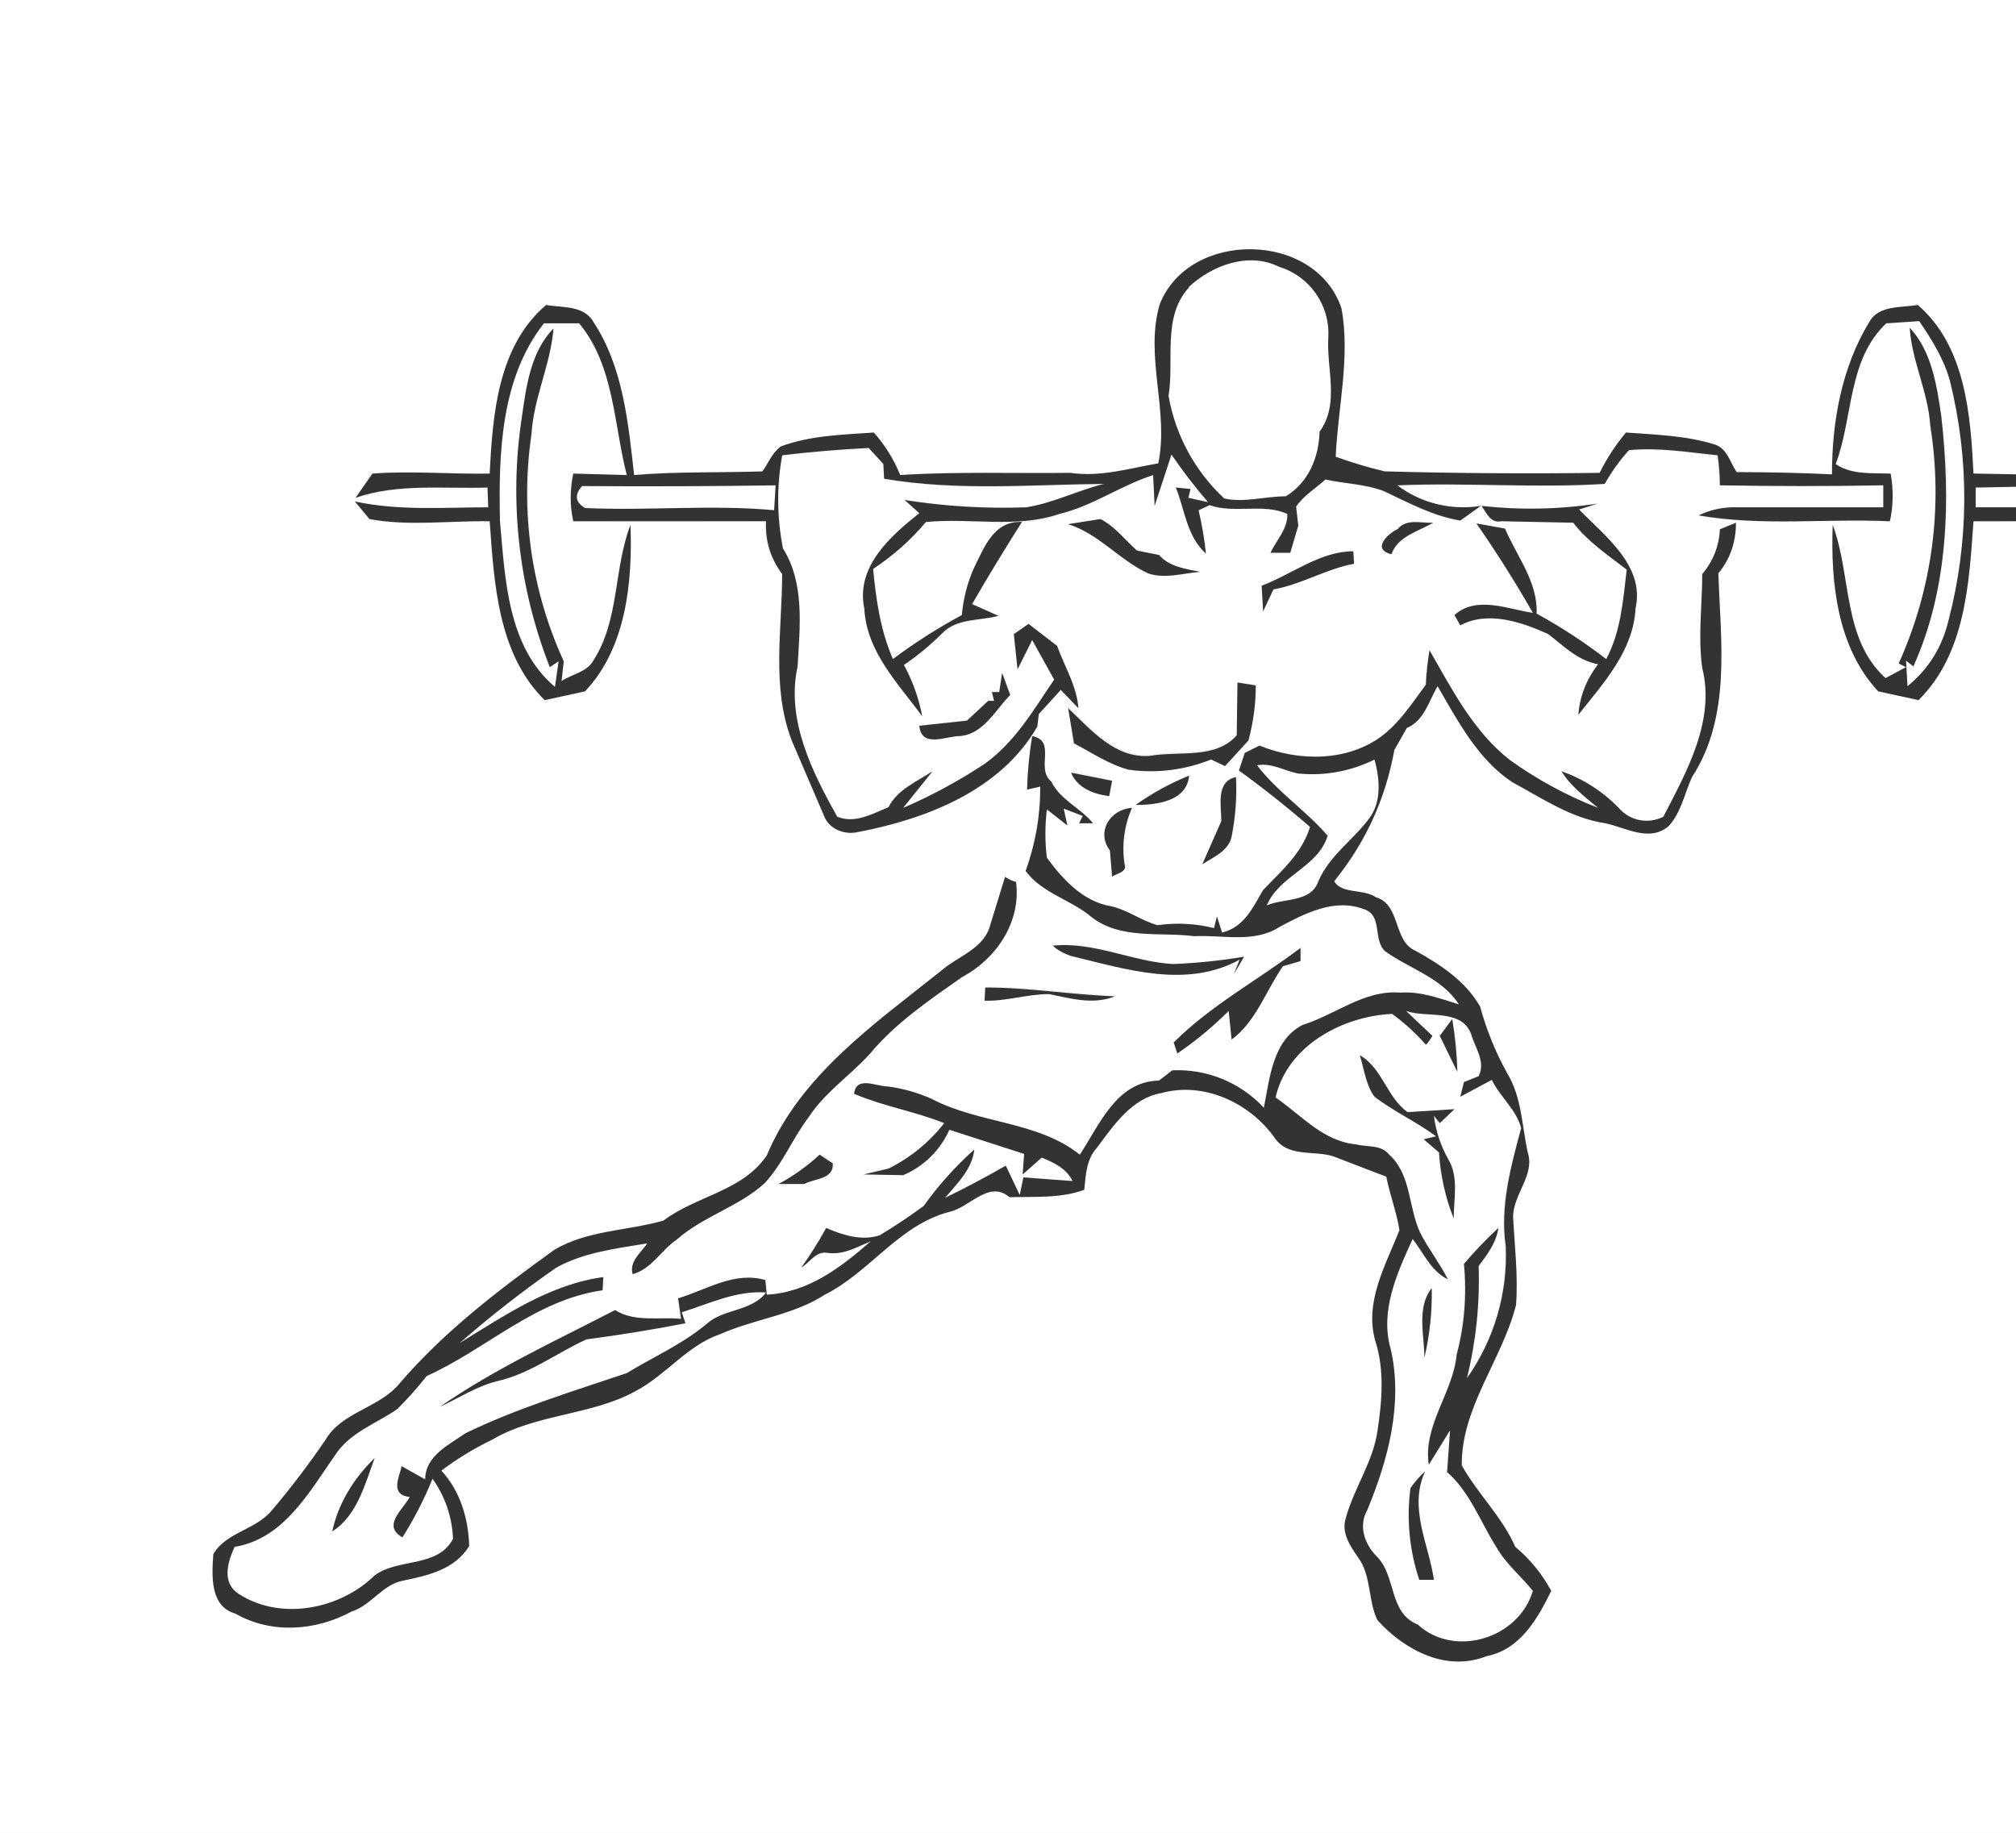
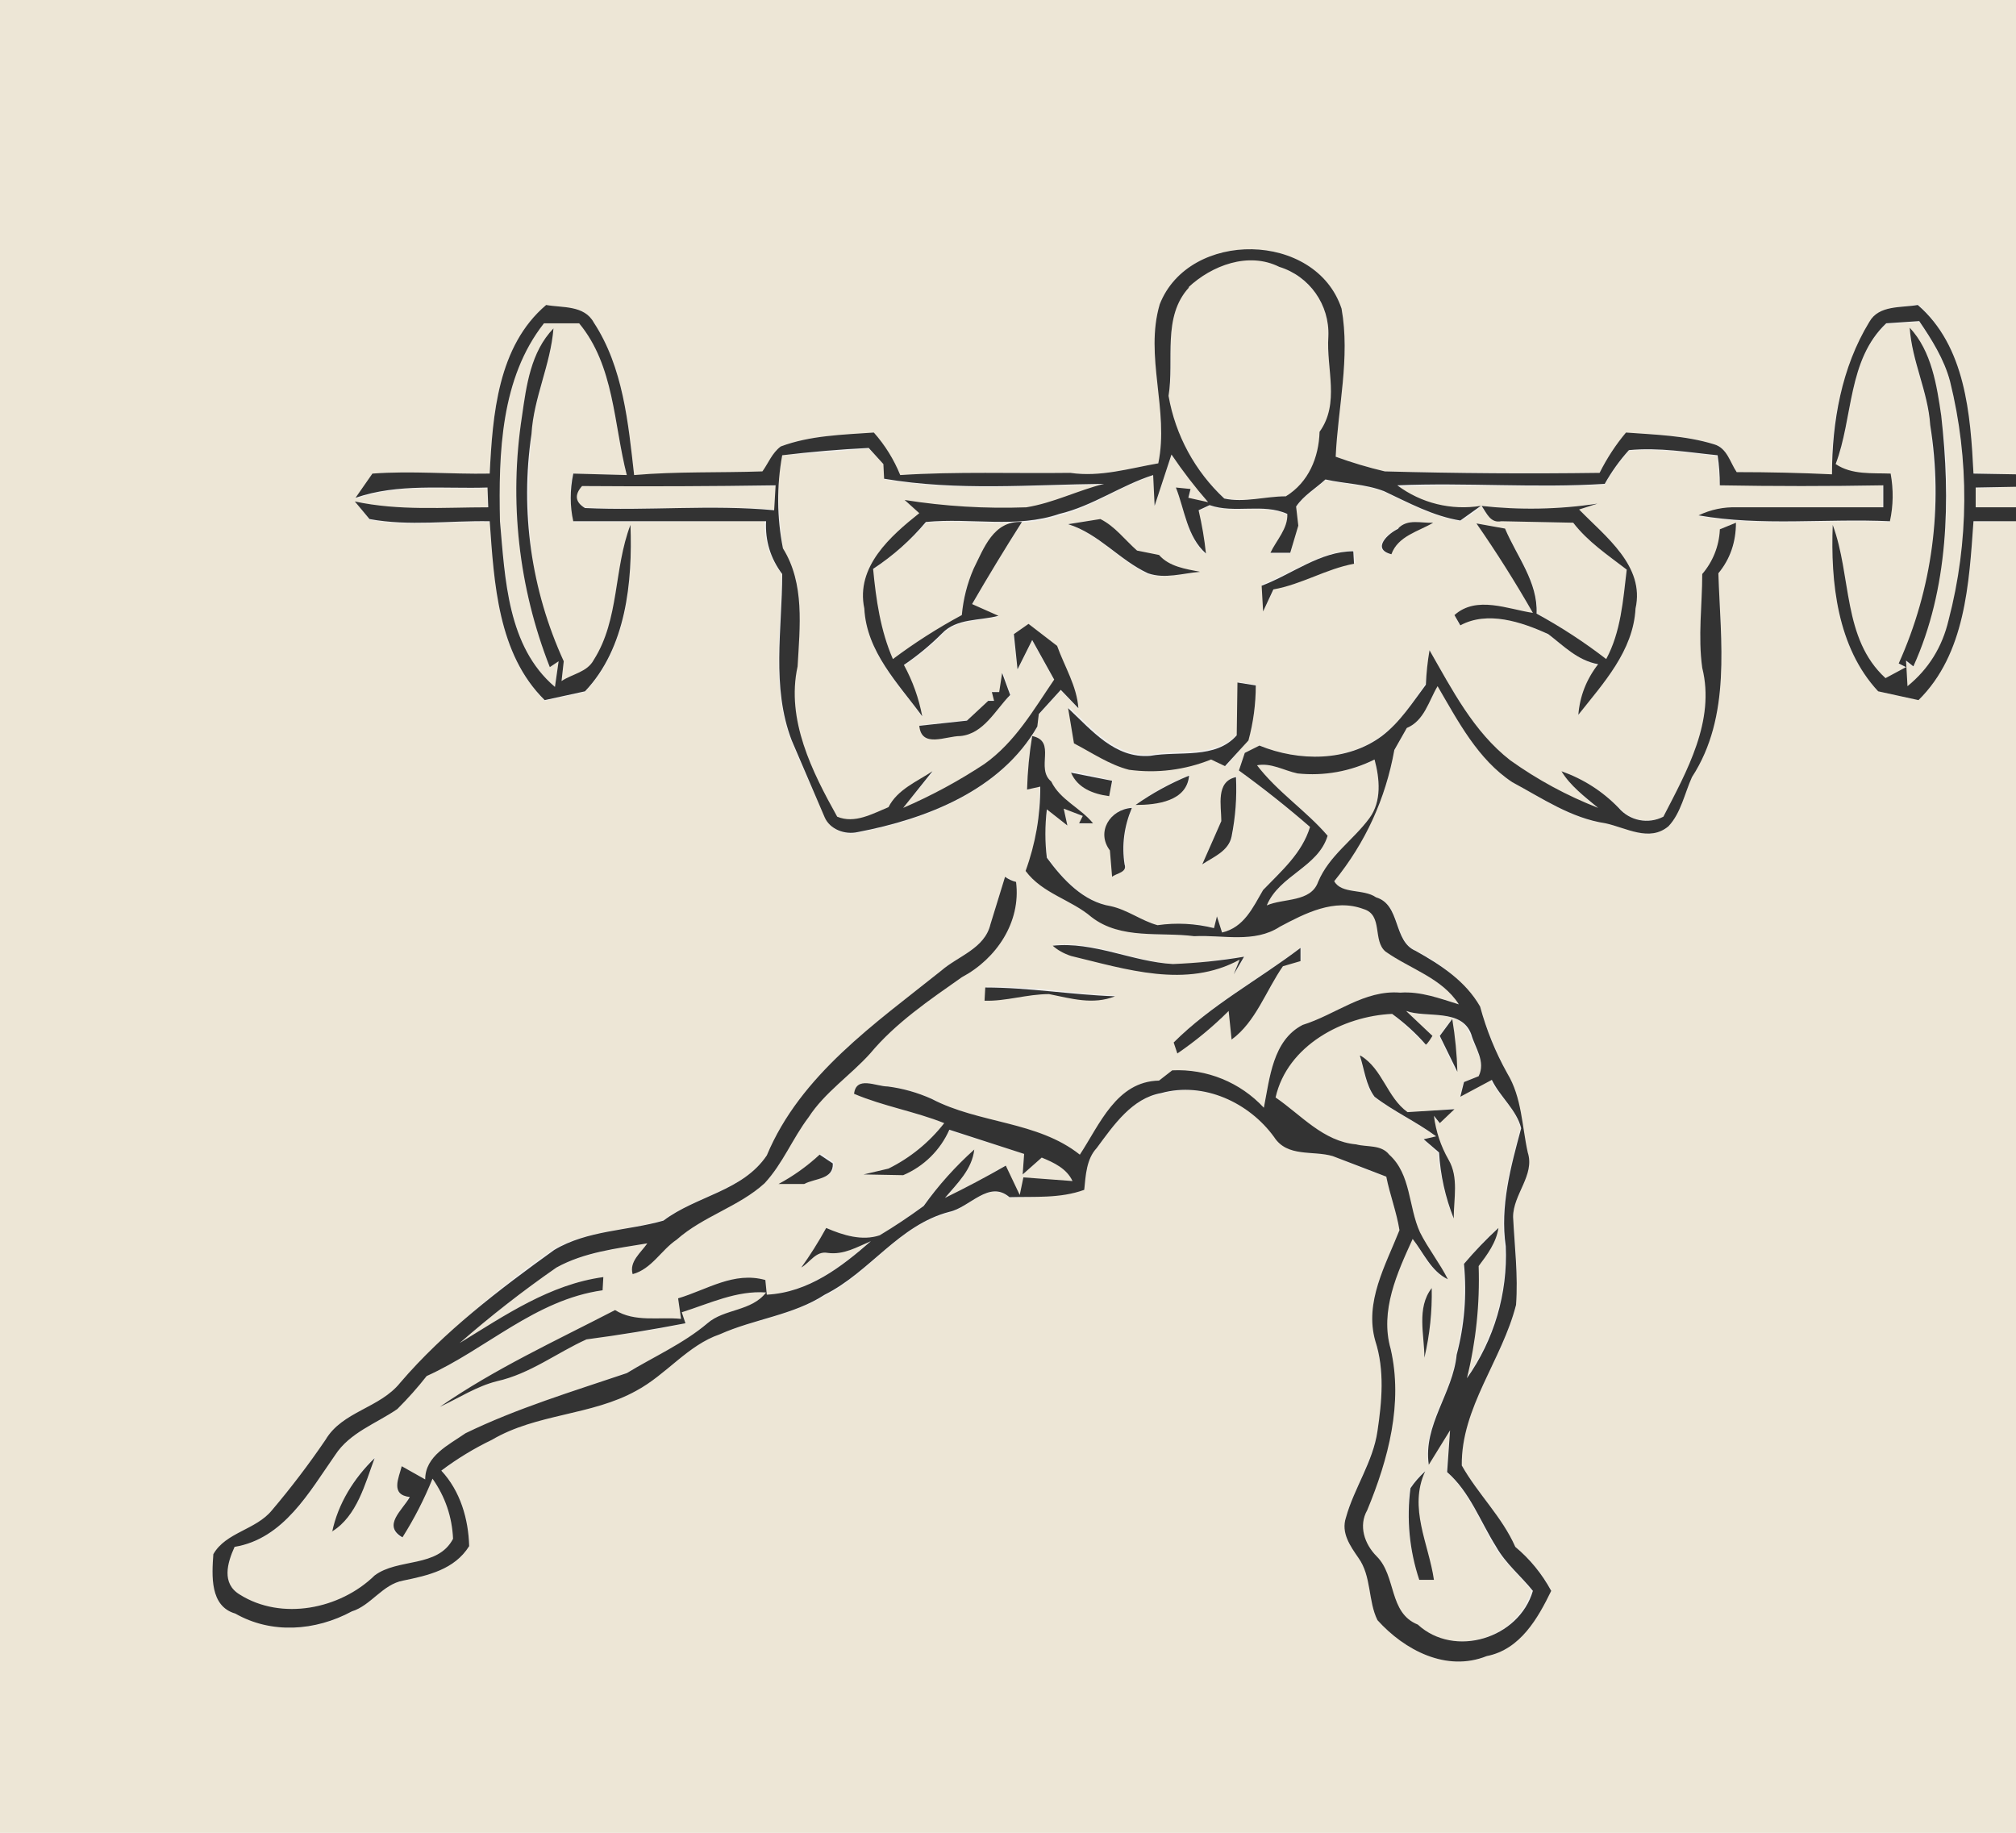
<svg xmlns="http://www.w3.org/2000/svg" width="275pt" height="250pt" viewBox="0 0 275 250">
-   <g fill="#FFF">
+   <g fill="#EDE6D6">
    <path d="M0 0h275v64.7l-5.8-.2c-.4-8-1.1-17.3-7.6-23-2.3.5-5.3.1-6.6 2.5a39 39 0 0 0-5.1 20.8l-13-.4c-1-1.3-1.3-3.3-3-3.8-4-1.2-8-1.3-12.1-1.6a29 29 0 0 0-3.6 5.5q-14.7.1-29.3-.2-3.4-.8-6.7-2c.3-6.7 2-13.5.8-20.2-3.5-10.6-20.8-10.8-24.8-.6-2 7.2 1.3 14.5-.2 21.7-4 .7-7.9 1.9-12 1.3-7.7.1-15.5-.2-23.2.3q-1.3-3.1-3.6-5.8c-4.3.3-8.7.4-12.7 1.9-1.2.9-1.7 2.3-2.5 3.5q-8.7 0-17.5.4C85.7 57.7 85 50 81 44c-1.3-2.4-4.3-2-6.5-2.4-6.6 5.6-7.3 15-7.7 23-5.3.1-10.7-.4-16 0L48.6 68c5.8-2 11.9-1.2 17.9-1.4v2.8c-6 0-12 .4-18-1 .4.7 1.4 1.9 1.9 2.5 5.3 1 11 .2 16.4.3.6 8.5 1.1 18 7.5 24.4l5.5-1.2c5.7-6 6.5-14.9 6.2-22.7-2.3 6-1.5 12.9-5 18.4-1 1.7-3 2-4.4 2.9l.3-2.7c-5-9.4-5.3-20.6-4.4-31 .3-5 2.6-9.5 3-14.4-3 3.2-3.7 7.8-4.3 12A66 66 0 0 0 75 91l1.2-.8-.5 3.5C69.2 88.2 69 79 68.2 71c-.2-9.2.1-19.4 6-27H79c4.8 6 4.7 13.8 6.5 20.8l-7.4-.2q-.7 3.3.2 6.6l26-.1q-.1 4 2.3 7.2c0 7.5-1.5 15.4 1.3 22.7q2.2 5.3 4.7 10.5c.6 1.7 2.7 2.5 4.4 2.1 9.4-1.8 19.4-5.7 24.5-14.4l.2-1.7 3-3.3 2.4 2.5c-.2-3-1.8-5.7-3-8.5l-3.9-3-2 1.4.6 4.8 2-4 3 5.4c-2.7 4.1-5.3 8.6-9.5 11.5a64 64 0 0 1-11.2 6l4.2-5c-2.2 1.4-4.9 2.5-6.1 5-2.2.8-4.6 2.2-7 1.2-3.5-6.1-7-13.2-5.5-20.4.4-5.5 1.2-11.4-1.9-16.2-.5-4.2-1-8.6-.1-12.8l11.8-.9 2 2.1.1 2.1c10 1.7 20 .8 30 .7-3.6.9-7 2.7-10.6 3.2q-8.2.3-16.5-1l2 1.7c-4 3.2-8.8 7.4-7.6 13 .3 6 4.6 10.3 7.9 14.8q-.7-3.6-2.5-7 2.9-1.9 5.2-4.2c2-2.2 5.1-1.8 7.7-2.5l-3.6-1.6q3.2-5.7 6.8-11.2c-3.9-.1-5.2 3.6-6.6 6.4q-1.4 3-1.6 6.3a75 75 0 0 0-9.4 6 37 37 0 0 1-2.7-12.3q4-2.8 7.3-6.4c6-.6 12.3 1 18.2-1 4.5-1.2 8.3-4 12.7-5.4l.2 4.2 2.3-7 5 6.5-2.7-.5.3-1.2-2-.4c1.2 3 1.5 6.8 4 9.1q-.2-3-.9-5.9l1.5-.7c3.4 1.2 7.3-.3 10.6 1.2.1 2-1.5 3.6-2.3 5.3h2.7l1-3.7-.2-2.6c1-1.5 2.7-2.5 4-3.7 2.7.6 5.4.6 8 1.6 3.4 1.6 6.7 3.4 10.4 4q1.5-.8 2.8-2a15 15 0 0 1-11.4-2.7c9.4-.5 18.9.3 28.3-.3q1.4-2.4 3.3-4.6c4-.4 8 .3 12 .7l.4 4c7.4 0 14.8.3 22.2 0v3H237q-2.8 0-5.3 1.2c8.6 1.5 17.4.4 26 .8q.8-3.2.2-6.5c-2.5-.1-5.3.2-7.5-1.3 2.4-6.3 1.6-14.3 6.9-19.2l4.5-.3c1.7 2.5 3.4 5.2 4.2 8.2a66 66 0 0 1-.2 32.6q-1.3 5.5-5.6 9l-.3-3.5 1.1.8a65 65 0 0 0 3.8-34.1c-.6-4.2-1.2-8.9-4.3-12 .3 4.5 2.5 8.7 2.8 13.2 1.3 11 .8 22.6-4.3 32.5l1 .5-2.8 1.4c-6-5.4-4.6-14-7.2-20.9-.3 7.8.6 16.8 6.2 22.7l5.5 1.2c6.4-6.3 6.9-15.9 7.5-24.3l5.8-.1V250H0zm202 69c.7 1 1.4 2.4 2.9 2.1l9.7.2c2 2.6 4.7 4.4 7.3 6.4-.5 4.2-.8 8.5-2.8 12.3a72 72 0 0 0-9.4-6.3c.1-4.3-2.7-7.8-4.4-11.6l-3.9-.7q4.2 6 7.7 12.2c-3.4-.4-7.7-2.4-10.7.3l.7 1.4c3.8-2 8.4-.5 12 1.2 2.2 1.6 4.1 3.6 6.9 4.2a13 13 0 0 0-2.7 6.8c3.4-4.3 7.5-8.7 7.8-14.5 1.3-5.8-4.1-9.8-7.7-13.5l2.5-.8a61 61 0 0 1-15.8.3m-56.5 2.5c4.2 1.3 7 4.9 10.9 6.8 2.3.7 4.7 0 7-.3-2-.4-4-.7-5.6-2.3l-3-.6c-1.6-1.4-3-3.2-4.9-4.2q-2.3.2-4.4.6m45 .6c-1.3.6-3.7 2.8-1 3.5 1-2.5 3.7-3.1 5.8-4.3-1.6.1-3.5-.6-4.7.8m44 .1q-.2 3.4-2.4 6.1c-.1 4.2-.7 8.5-.1 12.8 1.8 7.2-2 14.1-5.3 20.3a5 5 0 0 1-6-1.2q-3.5-3.4-7.8-5c1.1 2 3 3.5 4.8 5-4.3-1.4-8.1-4-12-6.4-4.8-4-7.8-9.7-10.9-15.1l-.6 4.6c-1.7 2.5-3.4 5.2-5.9 7-4.7 3.6-11.3 3.6-16.6 1.4l-2.1 1-.8 2.4q5 3.7 9.7 7.7c-1.1 3.5-3.9 6-6.4 8.6-1.4 2.4-2.7 5.1-5.6 5.8l-.7-2.2-.4 1.6c-2.5-.8-5.1-.6-7.7-.4-2.2-.7-4.1-2-6.4-2.6-3.7-.7-6.5-3.7-8.6-6.6q-.6-3.2 0-6.6 1.3 1.2 2.7 2.2l-.5-2.4 2.6 1.2-.5 1 1.9-.1c-1.8-2.1-4.5-3.2-5.7-5.7-2.2-1.8.8-5.5-2.6-6.2q-.6 3.6-.7 7.3l1.7-.4a33 33 0 0 1-1.8 11.5c2.2 3 6.1 4 9 6.3 4 3.1 9.3 2 14 2.6 3.8-.2 8.1 1 11.6-1.3 3.5-1.8 7.4-4 11.5-2.4 2.6.8 1.1 4.3 3 5.8 3.3 2.4 7.6 3.6 9.9 7.2-2.6-.8-5.2-1.8-8-1.6-4.9-.4-8.8 3-13.3 4.4-4.1 2.1-4.5 7.3-5.3 11.3a16 16 0 0 0-12.5-5l-1.8 1.3c-5.8.1-8 6-10.8 10.1-5.8-4.5-13.7-4.2-20.1-7.6q-3-1.3-6-1.7c-1.6 0-4.4-1.5-4.7 1 4 1.7 8.3 2.4 12.3 4a22 22 0 0 1-7.6 6.2l-3.4.8h5.4q4.3-1.8 6.3-6l10.2 3.2-.2 2.8 2.6-2.3c1.7.7 3.4 1.5 4.2 3.2q-3.3-.1-6.7-.5l-.5 2.5-2-4.1q-3.9 2.3-8.1 4.4c1.6-2 3.6-4 3.9-6.6q-3.9 3.6-7 7.7-2.9 2.2-5.9 4c-2.4.8-5 0-7.3-1q-1.5 2.8-3.4 5.4c1.2-.7 2-2.3 3.6-2 2.2.3 4-.8 5.9-1.7-4 3.6-8.5 7-14.2 7.4l-.2-2c-4.3-1.2-8 1.3-11.9 2.5l.4 2.8c-3-.3-6.3.5-9-1.2-8 4.2-16.4 8-23.9 13.2 2.6-1.2 5-2.8 7.8-3.5 4.5-1 8.1-3.9 12.2-5.7 4.5-.7 9-1.1 13.5-2.2L93 179c3.8-1.2 7.4-3 11.6-2.7-2 2.6-5.8 2.2-8.2 4.2-3.2 2.9-7.3 4.6-11 6.8-7.3 2.5-14.8 4.8-21.9 8.2-2.3 1.6-5.4 3.1-5.5 6.3l-3.2-1.8c-.4 1.6-1.6 3.9 1 4.2-.9 1.8-3.7 4-1 5.6q2.5-3.9 4.2-8.1 2.6 3.7 2.8 8.2c-2.1 4-7.5 2.6-10.7 5-4.7 4.6-12.7 6.2-18.4 2.6-2.5-1.4-1.7-4.3-.7-6.5 6.7-1 10.2-7.4 13.7-12.5 2-3.1 5.6-4.2 8.5-6.3q2.1-2.2 4-4.5c8.2-3.6 14.8-10.4 24-11.7l.1-1.8c-7.3 1-13.4 5.2-19.6 9a151 151 0 0 1 13.2-10.3c3.8-2 8.2-2.6 12.4-3.3-.9 1.3-2.5 2.5-2 4.2 2.6-.7 3.9-3.3 6-4.7 3.6-3.2 8.5-4.5 12-7.7 2.5-2.7 3.8-6.1 6-9 2.2-3.4 5.7-5.7 8.4-8.7 3.5-4.2 8-7.3 12.5-10.4 4.7-2.5 8.1-7.5 7.4-13l-1.5-.7-2 6.5c-.8 3.2-4.4 4.3-6.7 6.3-9 7.2-19.2 14.2-23.8 25.2-3.3 4.8-9.6 5.5-14.1 8.8-4.9 1.5-10.4 1.4-15 4a124 124 0 0 0-20.9 18.2c-2.7 3.5-8 3.9-10.2 7.8q-3.4 5-7.3 9.6c-2.2 2.7-6.2 3-8 6-.2 2.8-.5 7.2 3 8.1 5 2.8 11 2.4 15.8-.2 2.8-1 4.3-3.8 7.2-4.3 3.3-.7 7-1.5 8.9-4.7a16 16 0 0 0-3.7-10.3 41 41 0 0 1 6.8-4.2c6-3.6 13.6-3.3 19.7-6.7 4-2.2 7-6.2 11.4-7.7 4.7-2 10-2.6 14.4-5.3 6.1-3.1 10-9.6 17-11.3 2.7-.7 5.3-4.5 8.1-2 3.4-.2 7 0 10.2-1.1.2-2 .3-4.2 1.7-5.7 2.3-3 4.7-6.8 8.8-7.4 5.8-1.7 12 1.2 15.5 5.9 1.7 2.8 5.3 1.8 8 2.6q3.6 1.6 7.2 2.8c.5 2.5 1.4 4.8 1.8 7.3-1.9 4.8-4.8 9.8-3.3 15.1 1.2 4 1 8.2.3 12.3s-3.2 7.8-4.3 11.8c-.7 2.1.6 3.9 1.7 5.5 1.8 2.5 1.3 5.9 2.6 8.5 3.7 4.1 9.4 7.1 15 4.9 4.5-1 6.9-5.2 8.7-9a20 20 0 0 0-4.9-5.9c-1.8-4.1-5.1-7.2-7.3-11.1-.1-8 5.5-14.4 7.4-21.8.3-4-.1-8-.4-12.1 0-3.1 3-5.7 2-8.8-.9-3.6-.9-7.5-2.8-10.8q-2.3-4.3-3.7-9.1a22 22 0 0 0-8.7-7.6c-3.2-1.4-2-6.3-5.5-7.3-1.7-1.2-4.7-.4-5.7-2.2q6.4-8 8.2-17.8l1.7-3.1c2.4-1 3-3.7 4.2-5.7 2.8 4.8 5.5 10 10.2 13.1 4 2.2 8 5 12.7 5.6 2.8.6 6 2.6 8.6.4 1.7-1.8 2.2-4.5 3.2-6.7 5.4-8.3 3.9-18.5 3.6-27.8a10 10 0 0 0 2.4-6.9zm-62.5 7.5.2 3.5 1.5-3c3.8-.6 7.1-2.7 11-3.4l-.2-1.7c-4.5 0-8.3 3-12.5 4.6m-35.4 12-.4 2.7-1-.1.3 1.2h-.8l-2.9 2.7-6.5.7c.3 3 3.7 1.4 5.6 1.4 3.2-.4 4.7-3.6 6.8-5.5zm32.1 1.3v7c-3 3.4-7.9 2.2-11.9 2.9-4.8.4-8-3.5-11.2-6.5l.8 4.8c2.4 1.3 4.8 3 7.5 3.6q5.8.8 11.2-1.3l2 1 3-3.6q1-3.7 1-7.5zm-22.7 12.3c.9 2.1 3 3 5.1 3.2l.5-2q-2.8-.8-5.6-1.3m8.8 4.5c2.8 0 7-.5 7.3-4q-3.9 1.5-7.3 4m11.7 2.2q-1.5 3-2.6 6c1.5-1.1 3.6-1.9 4-3.9q.7-4 .6-8.1c-2.8.6-2 3.9-2 6m-15.2 4 .3 3.6c.6-.5 2-.6 1.7-1.7q-.6-4 1-7.7c-3 .2-4.9 3.2-3 5.8m-7.8 13q1 .8 2.4 1.4c7.5 1.8 15.7 4.4 23 .5l-.7 2 1.4-2.3c-3.3.3-6.4 1-9.7 1-5.5-.4-10.8-3.2-16.4-2.6m16.5 13.2.4 1.5q3.8-2.5 7.1-5.8l.3 3.9c3.4-2.4 4.8-6.7 7-10l2.5-.7v-1.8c-5.8 4.3-12.2 7.8-17.3 12.9m-25.7-7.5-.1 1.8c3 0 5.8-.9 8.7-1 3 .7 6.1 1.6 9.1.4-5.9-.3-11.8-1.3-17.7-1.2m-28.1 26.8h3.5c1.5-.7 4-.6 3.9-2.8-.5-.3-1.3-1-1.8-1.2q-2.6 2.4-5.6 4m-61 47.4c3.4-2.2 4.5-6.6 5.8-10.1a20 20 0 0 0-5.8 10" />
    <path d="M162.1 39.2c3.2-3 8.2-5 12.4-2.8 4 1.3 7 5.2 6.7 9.5-.3 4.4 1.7 9.1-1.2 13 0 3.5-1.5 7-4.6 8.8-2.8 0-5.7.9-8.4.2-4-3.6-6.7-8.6-7.6-13.9.9-4.9-.9-10.7 2.7-14.8M79.4 66.3h26.4l-.2 3.2c-8.6-.7-17.2.2-25.8-.3q-2-1-.4-2.9m190.1.3 5.5-.2v2.9h-5.6zm-98 37.8c1.9-.4 3.6.7 5.5 1 3.6.2 7.3 0 10.5-1.8.7 2.6 1 5.7-.7 8-2.2 3-5.5 5.1-7 8.7-1 2.8-4.7 2.3-7 3.2 1.7-4 7-5.2 8.3-9.5-2.9-3.5-6.9-6-9.7-9.6m20.3 33.5c2.8 1 7.6-.4 8.8 3.2.6 1.8 2.2 3.8 1.2 5.7l-2.1.8-.5 2 4.2-2.3c1.2 2.3 3.5 4 4.1 6.6-1.4 5.2-2.9 10.6-2.2 16 .5 6.5-1.6 12.8-5.2 18.1 1-5 2-10.1 1.6-15.3 1.2-1.6 2.4-3.2 2.7-5.2a46 46 0 0 0-4.7 5q.5 6.2-1 12.4c-.5 5.1-4.6 9.5-3.8 14.8l3-4.6-.5 5.7c3.1 2.7 4.5 6.7 6.6 10.2 1.4 2.3 3.5 4 5 6-1.9 6.5-10.5 9.2-15.6 4.6-4-1.6-3-6.6-5.6-9.3-1.7-1.7-2.5-4.2-1.3-6.4 3-6.9 4.9-14.5 3.3-22-1.6-5.1.8-10.3 3-14.9 1.4 2 2.4 4.4 4.7 5.5-1.1-2.2-2.7-4.2-3.8-6.4-1.6-3.5-1.2-7.9-4.2-10.6-1.1-1.3-3-1-4.6-1.4-4.4-.5-7.4-4-10.9-6.4 1.6-7.1 9.2-11.2 16-11.4q2.3 1.9 4.5 4.2l1-1.2zm4.6 3.4 2.3 4.9q0-3.6-.6-7.2zm-10.8 2.7c.5 1.8.7 4 1.9 5.6 2.6 2 5.7 3.4 8.4 5.4l-1.7.4 2 1.8q.5 4.7 2.1 9c0-2.7.7-5.6-.8-8a16 16 0 0 1-1.9-6l.8 1 2-2q-3.2.4-6.4.5c-2.8-2-3.4-5.9-6.4-7.7m8.8 41.2q1.1-4.7 1-9.5c-2.1 2.7-1 6.4-1 9.5m-2 17.8a28 28 0 0 0 1.3 12.5h1.9c-.7-5-3.5-9.8-1.2-14.8q-1.2 1-2 2.3" />
  </g>
  <g fill="#333">
    <path d="M158.2 41.5c4-10.2 21.3-10 24.8.6 1.2 6.7-.5 13.5-.8 20.2q3.3 1.2 6.7 2 14.7.4 29.3.2 1.5-3 3.6-5.5c4 .3 8.1.4 12 1.6 1.8.5 2.2 2.5 3.1 3.8q6.6 0 13 .3c0-7.1 1.3-14.6 5.1-20.8 1.3-2.3 4.3-1.9 6.6-2.3 6.5 5.6 7.2 14.9 7.6 23l5.8.1v1.7l-5.5.1v2.7h5.5v1.9h-5.8c-.6 8.5-1.1 18.1-7.5 24.4l-5.5-1.2c-5.6-6-6.5-14.9-6.2-22.7 2.6 7 1.3 15.5 7.2 20.9L260 91l-1-.5a57 57 0 0 0 4.3-32.5c-.3-4.6-2.5-8.7-2.8-13.3 3 3.2 3.7 7.9 4.3 12 1.3 11.5 1 23.6-3.8 34.2l-1-.8.2 3.5q4.3-3.5 5.6-9A66 66 0 0 0 266 52c-.8-3-2.5-5.7-4.2-8.2l-4.5.3c-5.3 5-4.5 12.9-6.9 19.2 2.2 1.5 5 1.2 7.5 1.3q.6 3.3-.1 6.5c-8.7-.4-17.5.7-26.1-.8q2.5-1.2 5.3-1.1h19.9v-3q-11.2.2-22.3 0 0-2.1-.3-4.1c-4-.4-8-1.1-12.1-.7q-1.9 2.1-3.3 4.6c-9.4.6-18.9-.2-28.3.2A15 15 0 0 0 202 69l-2.8 2c-3.7-.6-7-2.4-10.4-4-2.6-1-5.3-1-8-1.6-1.3 1.2-3 2.2-4 3.7l.3 2.6-1.1 3.7h-2.7c.8-1.7 2.4-3.3 2.3-5.3-3.3-1.5-7.2 0-10.6-1.2l-1.5.7q.7 3 1 5.9c-2.6-2.3-2.9-6-4.1-9l2 .2-.3 1.2 2.7.6q-2.7-3.1-5-6.5l-2.3 7-.2-4.2c-4.4 1.4-8.2 4.2-12.8 5.3-5.8 2-12 .5-18.2 1.1q-3.1 3.7-7.2 6.4c.4 4.2 1 8.4 2.7 12.3a75 75 0 0 1 9.4-6q.3-3.3 1.6-6.3c1.4-2.8 2.7-6.6 6.6-6.4q-3.5 5.5-6.8 11.2l3.6 1.6c-2.6.7-5.7.3-7.7 2.4q-2.4 2.4-5.2 4.3 1.8 3.3 2.5 7c-3.3-4.5-7.6-8.8-7.9-14.7-1.2-5.7 3.6-9.9 7.5-13l-2-1.8q8.2 1.3 16.6 1c3.7-.6 7-2.3 10.6-3.2-10 .1-20 1-30-.7l-.1-2-2-2.2q-6 .3-11.8 1a34 34 0 0 0 .1 12.7c3 4.8 2.3 10.7 2 16.1-1.6 7.3 2 14.4 5.4 20.5 2.4 1 4.8-.4 7-1.3 1.2-2.4 3.9-3.5 6-4.9l-4 5q5.8-2.5 11.1-6c4.2-3 6.7-7.4 9.5-11.5l-3-5.4-2 4-.5-4.8 2-1.4 3.9 3c1 2.8 2.7 5.5 2.9 8.5l-2.4-2.5-3 3.3-.2 1.7c-5 8.7-15.1 12.6-24.5 14.4-1.8.4-3.8-.4-4.5-2L108 101c-2.8-7.3-1.3-15.2-1.3-22.7q-2.4-3.2-2.2-7.2H78.2q-.7-3.1 0-6.5l7.3.2c-1.8-7-1.7-14.9-6.5-20.7h-4.8c-5.9 7.5-6.2 17.7-6 27 .7 7.8 1 17.1 7.5 22.6l.5-3.5-1.2.8a66 66 0 0 1-3.8-34.2c.6-4.2 1.2-8.8 4.3-12-.4 5-2.7 9.4-3 14.4a55 55 0 0 0 4.4 31l-.3 2.7c1.5-1 3.5-1.2 4.4-2.9 3.5-5.5 2.7-12.4 5-18.4.3 7.8-.6 16.8-6.2 22.7l-5.5 1.2c-6.4-6.3-6.9-16-7.5-24.4-5.5-.1-11 .7-16.4-.3l-2-2.4c6 1.3 12.1.8 18.2.8l-.1-2.7c-6 .2-12.2-.6-18 1.4l2.3-3.3c5.3-.4 10.7.1 16 0 .4-8 1.1-17.4 7.7-23 2.2.4 5.2 0 6.5 2.4 4 6.1 4.7 13.7 5.5 20.8 5.8-.5 11.7-.3 17.5-.5.8-1.1 1.3-2.5 2.5-3.4 4-1.5 8.4-1.6 12.7-1.9q2.3 2.6 3.6 5.8c7.7-.5 15.5-.2 23.2-.3 4.1.6 8-.6 12-1.3 1.5-7.2-1.9-14.6.2-21.7m4-2.3c-3.7 4-2 9.9-2.8 14.8a25 25 0 0 0 7.6 14c2.7.6 5.6-.3 8.4-.3 3.1-1.9 4.5-5.3 4.6-8.8 2.8-3.9.9-8.6 1.2-13a9.5 9.5 0 0 0-6.7-9.5c-4.2-2.1-9.2-.2-12.4 2.8M79.4 66.3q-1.6 1.8.4 3c8.6.4 17.2-.5 25.8.3l.2-3.4q-13.2.2-26.4.1" />
    <path d="M202 69a61 61 0 0 0 15.9-.3l-2.5.8c3.6 3.7 9 7.7 7.7 13.5-.3 5.8-4.4 10.2-7.8 14.5q.3-3.8 2.7-6.9c-2.8-.5-4.7-2.5-6.8-4.1-3.7-1.7-8.3-3.2-12-1.2l-.8-1.4c3-2.7 7.3-.8 10.7-.3q-3.6-6.3-7.7-12.2l3.9.7c1.6 3.8 4.5 7.3 4.3 11.6a72 72 0 0 1 9.5 6.2c2-3.7 2.3-8 2.8-12.2-2.6-2-5.3-3.8-7.3-6.4l-9.8-.2c-1.5.3-2-1.1-2.7-2.1m-56.4 2.5 4.4-.7c2 1 3.3 2.8 5 4.3l3 .6c1.4 1.6 3.6 1.9 5.6 2.3-2.4.2-4.8 1-7.1.2-3.9-1.8-6.7-5.4-10.9-6.7m45 .6c1.3-1.4 3.2-.7 4.8-.8-2 1.2-4.8 1.8-5.7 4.3-2.8-.7-.4-2.9 1-3.5" />
    <path d="m234.6 72.2 2.2-.9q0 4-2.4 6.9c.3 9.3 1.8 19.5-3.6 27.8-1 2.2-1.5 4.9-3.2 6.7-2.6 2.2-5.8.2-8.6-.4-4.7-.7-8.6-3.4-12.7-5.6-4.7-3.1-7.4-8.3-10.2-13.1-1.2 2-1.8 4.7-4.2 5.7l-1.7 3q-1.8 10-8.2 17.9c1 1.8 4 1 5.7 2.2 3.4 1 2.3 6 5.4 7.3 3.4 1.9 6.8 4.1 8.8 7.6q1.3 4.8 3.7 9.1c2 3.3 2 7.2 2.8 10.8 1 3.1-2 5.7-2 8.8.2 4 .7 8 .4 12-1.9 7.5-7.5 14-7.4 21.9 2.2 3.9 5.5 7 7.3 11.1q3 2.5 4.9 6c-1.8 3.7-4.2 8-8.8 8.9-5.5 2.2-11.2-.8-14.9-4.9-1.3-2.6-.8-6-2.6-8.5-1.1-1.6-2.4-3.4-1.7-5.5 1.1-4 3.7-7.6 4.3-11.8.6-4 1-8.3-.3-12.3-1.5-5.3 1.4-10.3 3.3-15.1-.4-2.5-1.3-4.8-1.8-7.3l-7.3-2.8c-2.7-.8-6.2.2-8-2.6-3.4-4.7-9.6-7.6-15.4-6-4 .7-6.5 4.4-8.8 7.5-1.4 1.5-1.5 3.7-1.7 5.7-3.3 1.2-6.8.9-10.2 1-2.8-2.4-5.4 1.4-8.2 2-6.9 1.8-10.8 8.2-17 11.3-4.3 2.8-9.6 3.3-14.3 5.4-4.4 1.5-7.3 5.5-11.4 7.7-6.1 3.4-13.6 3.1-19.7 6.7a41 41 0 0 0-6.9 4.2c2.6 2.8 3.7 6.6 3.8 10.3-2 3.2-5.6 4-9 4.7-2.8.5-4.4 3.4-7 4.2-5 2.7-11 3.1-15.9.3-3.5-1-3.2-5.2-3-8.1 1.7-3 5.8-3.3 8-6q3.9-4.6 7.3-9.6c2.3-3.9 7.4-4.3 10.2-7.8 6-7 13.5-12.7 21-18.1 4.5-2.7 10-2.6 14.9-4 4.5-3.4 10.8-4 14.1-8.9 4.6-11 14.8-18 23.8-25.2 2.3-2 5.9-3 6.7-6.3l2-6.5q.7.5 1.5.7c.7 5.5-2.7 10.5-7.4 13-4.4 3.1-9 6.2-12.5 10.4-2.7 3-6.2 5.3-8.4 8.7-2.2 2.9-3.5 6.3-6 9-3.5 3.2-8.4 4.5-12 7.7-2.1 1.4-3.4 4-6 4.7-.5-1.7 1.1-2.9 2-4.2-4.2.7-8.6 1.2-12.4 3.3a151 151 0 0 0-13.2 10.3c6.2-3.8 12.3-8 19.6-9l-.1 1.8c-9.2 1.3-15.8 8-24 11.7q-1.8 2.3-4 4.5c-2.9 2-6.5 3.2-8.5 6.3-3.5 5-7 11.4-13.7 12.5-1 2.2-1.8 5 .7 6.5 5.7 3.6 13.7 2 18.4-2.6 3.2-2.4 8.6-1 10.7-5q-.2-4.5-2.8-8.2a50 50 0 0 1-4.1 8c-2.8-1.6 0-3.7 1-5.5-2.7-.3-1.5-2.6-1.1-4.2l3.2 1.8c0-3.2 3.2-4.7 5.5-6.3 7-3.4 14.6-5.7 22-8.2 3.6-2.2 7.7-4 11-6.8 2.3-2 6-1.6 8-4.2-4-.3-7.7 1.5-11.5 2.7l.5 1.5q-6.7 1.3-13.5 2.2c-4 1.8-7.7 4.7-12.2 5.7-2.8.7-5.2 2.3-7.8 3.5 7.5-5.2 15.8-9 23.9-13.2 2.7 1.7 6 .9 9 1.2l-.4-2.8c4-1.2 7.6-3.7 11.9-2.5l.2 2c5.7-.3 10.2-3.8 14.2-7.3-1.9.8-3.7 1.9-5.9 1.6-1.6-.3-2.4 1.3-3.6 2q1.8-2.5 3.4-5.4c2.3 1 4.9 1.8 7.3 1q3-1.8 6-4 3-4.2 6.9-7.7c-.3 2.7-2.3 4.6-4 6.6q4.3-2.1 8.3-4.4l1.9 4 .5-2.4 6.7.5c-.8-1.7-2.5-2.5-4.2-3.2l-2.6 2.3.2-2.8-10.2-3.3a12 12 0 0 1-6.3 6.2l-5.4-.1 3.4-.8a22 22 0 0 0 7.6-6.2c-4-1.6-8.3-2.3-12.3-4 .3-2.5 3-1 4.6-1q3.1.4 6 1.7c6.5 3.4 14.4 3 20.2 7.6 2.7-4.1 5-10 10.8-10.1l1.8-1.4a16 16 0 0 1 12.5 5.1c.8-4 1.2-9.2 5.3-11.3 4.5-1.4 8.4-4.8 13.3-4.4 2.8-.2 5.4.8 8 1.6-2.3-3.6-6.6-4.8-10-7.2-1.8-1.5-.3-5-3-5.8-4-1.5-8 .6-11.4 2.4-3.5 2.3-7.8 1.1-11.7 1.3-4.6-.6-10 .5-14-2.6-2.8-2.4-6.7-3.2-9-6.3a33 33 0 0 0 2-11.5l-1.8.4q.1-3.7.7-7.3c3.4.7.4 4.4 2.6 6.2 1.2 2.5 4 3.6 5.7 5.7h-1.9l.5-1-2.6-1 .5 2.3-2.8-2.2q-.4 3.4 0 6.6c2.2 3 5 6 8.7 6.6 2.3.5 4.2 2 6.4 2.6a20 20 0 0 1 7.7.4l.4-1.6.7 2.2c3-.7 4.2-3.4 5.6-5.8 2.5-2.6 5.3-5 6.4-8.6q-4.6-4-9.7-7.7l.8-2.4 2-1c5.4 2.2 12 2.2 16.7-1.3 2.5-1.9 4.2-4.6 6-7q.1-2.4.5-4.7c3.1 5.4 6 11.1 11 15q5.6 4 12 6.5c-1.8-1.5-3.8-3-5-5q4.5 1.6 7.8 5a5 5 0 0 0 6.1 1.2c3.2-6.2 7.1-13.1 5.3-20.3-.6-4.3 0-8.6 0-12.8a10 10 0 0 0 2.4-6m-63.2 32c2.8 3.7 6.8 6.3 9.7 9.7-1.3 4.3-6.6 5.4-8.3 9.5 2.3-1 6-.4 7-3.2 1.5-3.6 4.8-5.7 7-8.7 1.7-2.3 1.4-5.4.7-8a19 19 0 0 1-10.5 1.9c-1.9-.4-3.6-1.5-5.6-1.1m20.4 33.5 3.6 3.4c-.2.3-.6 1-.9 1.2q-2-2.3-4.6-4.2c-6.7.3-14.3 4.3-15.9 11.4 3.5 2.4 6.5 6 11 6.4 1.5.4 3.4 0 4.5 1.4 3 2.7 2.6 7.1 4.2 10.6 1.1 2.2 2.7 4.2 3.8 6.4-2.3-1.1-3.3-3.6-4.8-5.5-2.1 4.6-4.5 9.8-3 15 1.7 7.4-.3 15-3.2 22-1.2 2.1-.4 4.6 1.3 6.3 2.7 2.7 1.6 7.7 5.6 9.3 5 4.6 13.8 1.9 15.7-4.6-1.6-2-3.7-3.7-5-6-2.2-3.5-3.6-7.5-6.7-10.2l.4-5.7-2.9 4.7c-.8-5.4 3.3-9.8 3.8-15q1.6-6 1-12.4 2.2-2.6 4.7-4.9c-.3 2-1.5 3.6-2.7 5.2a56 56 0 0 1-1.6 15.3 29 29 0 0 0 5.3-18c-.8-5.5.7-10.9 2.1-16.1-.6-2.5-2.9-4.3-4-6.6l-4.3 2.3.5-2 2-.8c1-2-.5-3.9-1-5.7-1.3-3.6-6.1-2.2-8.9-3.2m-19.7-58c4.2-1.6 8-4.7 12.5-4.7l.1 1.7c-3.8.7-7.1 2.8-11 3.5l-1.4 3zm-35.4 11.9 1.1 3c-2 2-3.6 5.3-6.8 5.6-2 0-5.3 1.7-5.6-1.4l6.5-.7 2.9-2.7h.8l-.3-1.2h1z" />
    <path d="m168.8 93.1 2.5.4q0 3.8-1 7.5l-3.2 3.5-1.9-.9A22 22 0 0 1 154 105c-2.7-.7-5-2.3-7.5-3.6l-.8-4.8c3.2 3 6.4 6.9 11.2 6.5 4-.7 8.9.5 11.8-2.8zm-22.7 12.3 5.6 1.1-.4 2.1c-2.2-.3-4.3-1.1-5.2-3.2m8.8 4.4q3.4-2.4 7.3-4c-.3 3.5-4.4 4-7.3 4m11.7 2.2c0-2.1-.8-5.4 2-6q.2 4.1-.6 8.1c-.4 2-2.5 2.8-4 3.8zm-15.2 4c-1.9-2.5 0-5.6 3-5.8q-1.6 3.8-1 7.7c.4 1.1-1.1 1.2-1.7 1.7zm-7.8 13c5.6-.6 10.9 2.2 16.4 2.5q5-.2 9.7-1l-1.4 2.4.8-2c-7.3 4-15.5 1.3-23-.5q-1.5-.5-2.5-1.4m16.5 13.2c5.1-5.1 11.5-8.5 17.3-12.9v1.8l-2.4.7c-2.3 3.3-3.7 7.6-7 10l-.4-3.9q-3.2 3.2-7 5.8zm-25.7-7.5c6 0 11.8 1 17.7 1.2-3 1.2-6 .3-9-.3-3 0-5.9 1-8.8.9zm62 6.6 1.7-2.3q.6 3.6.7 7.2zm-10.8 2.7c3 1.8 3.6 5.7 6.4 7.7l6.4-.4-2 1.9-.8-1q.4 3.2 2 6c1.4 2.4.7 5.3.7 8a29 29 0 0 1-2-9l-2.1-1.8 1.7-.4c-2.7-2-5.8-3.4-8.4-5.4-1.2-1.6-1.4-3.8-2-5.6m-79.3 17.5q3-1.6 5.6-4l1.8 1.2c.1 2.2-2.4 2-3.9 2.8zm88.1 23.7c0-3.1-1.1-6.8 1-9.5q.1 4.8-1 9.5M45.3 209c.8-3.9 3-7.4 5.8-10.1-1.3 3.5-2.4 7.9-5.8 10m147.1-5.9q.8-1.2 2-2.3c-2.3 5 .5 9.9 1.2 14.8h-2a28 28 0 0 1-1.2-12.5" />
  </g>
</svg>
